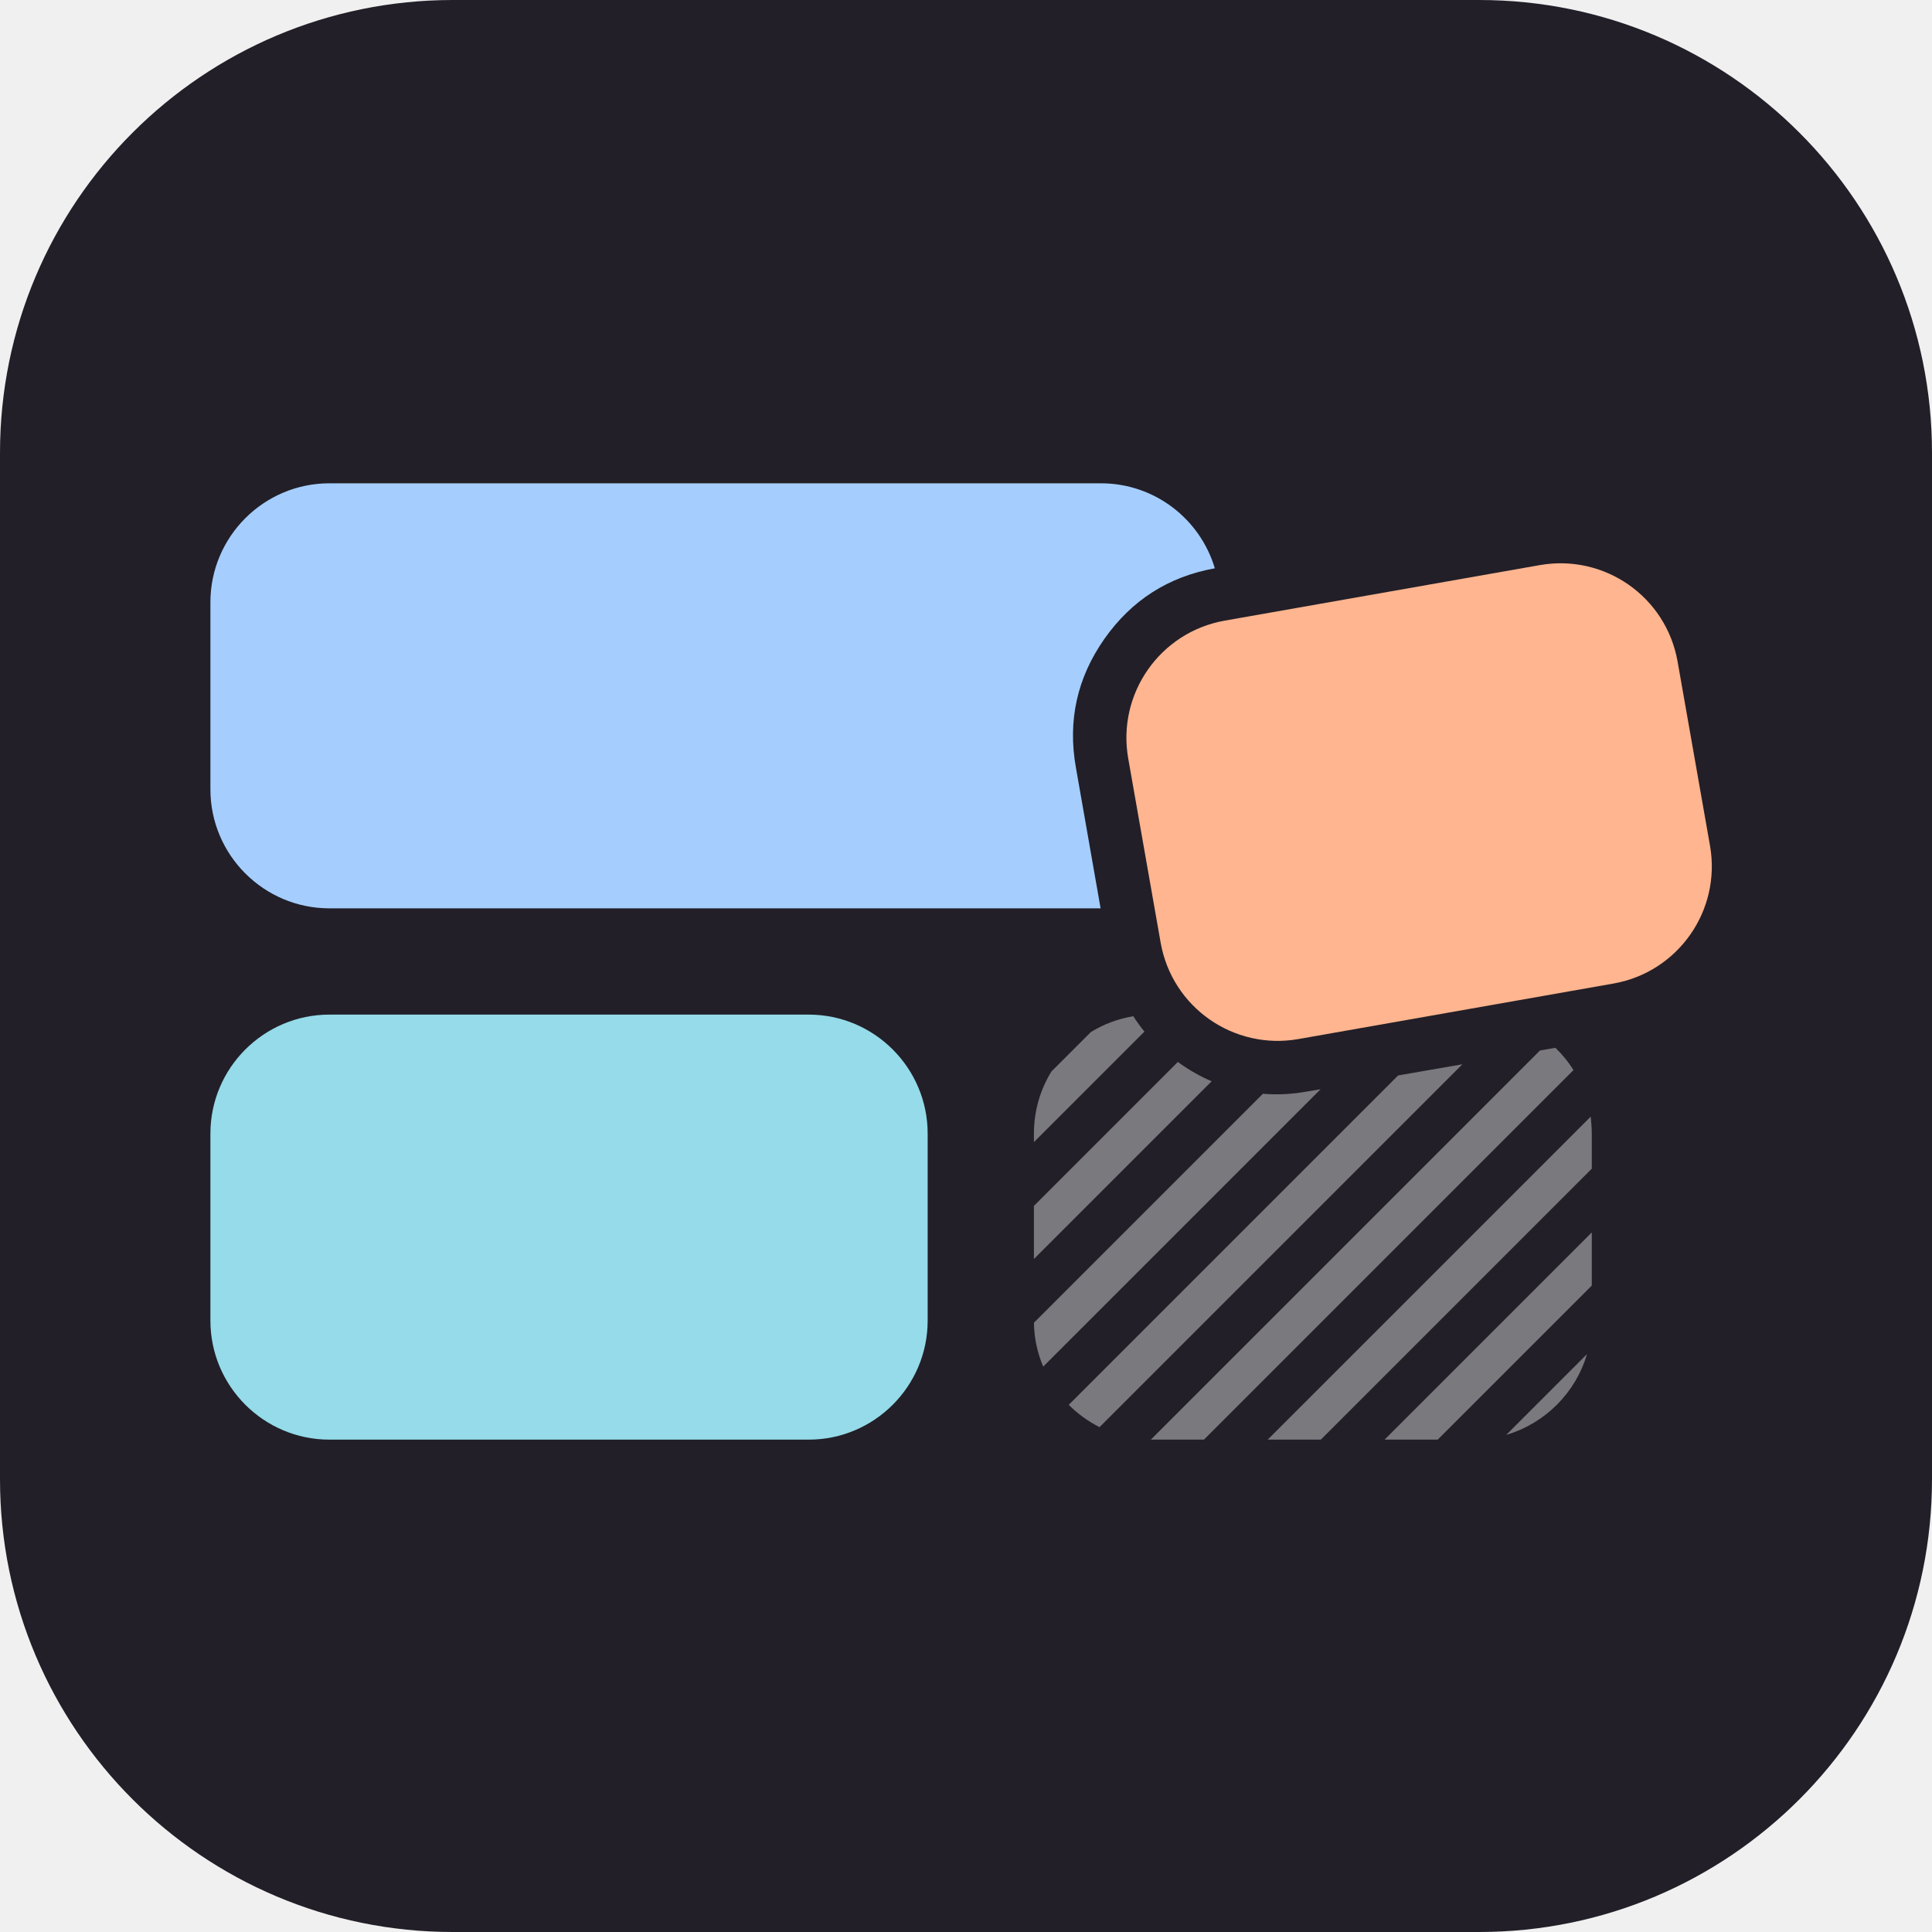
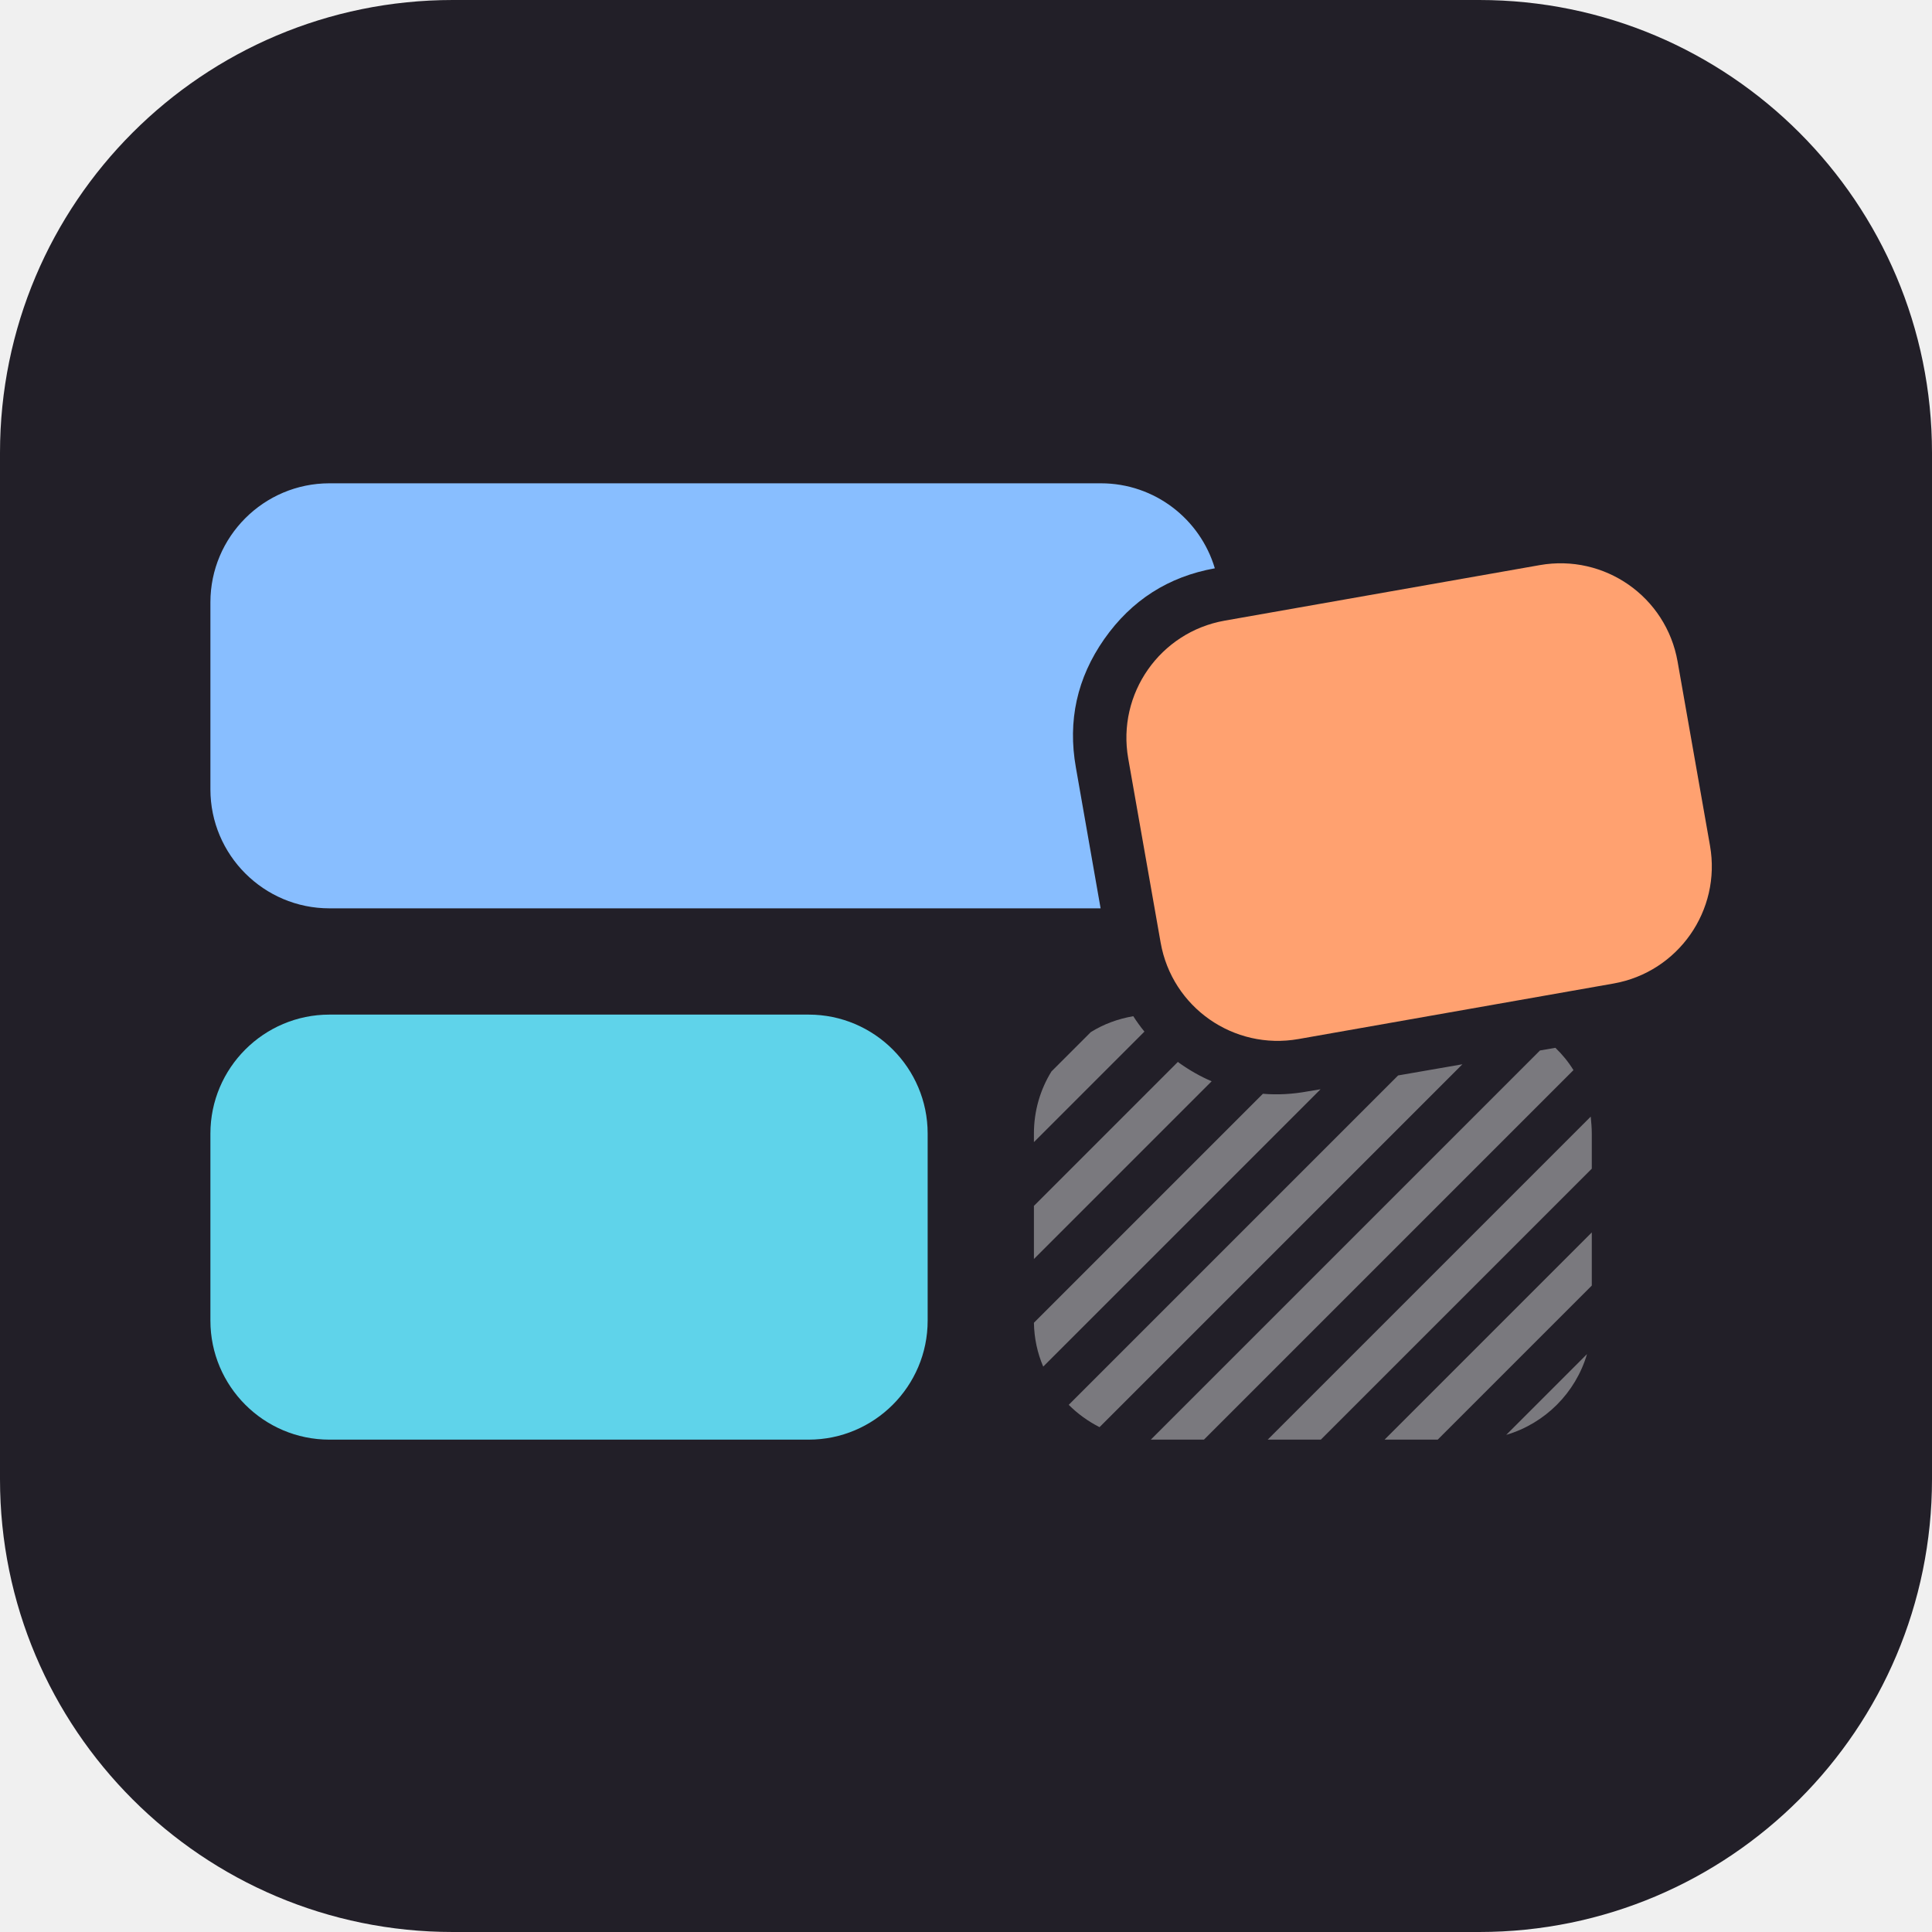
<svg xmlns="http://www.w3.org/2000/svg" viewBox="0 0 64 64" width="256" height="256">
  <rect x="0" y="0" width="64" height="64" rx="15" fill="#221f28" />
  <g transform="matrix(0.88 0 0 0.88 1.69 3.69)">
-     <path d="M10.48 14H39.52C41.55 14 43.26 15.35 43.81 17.2Q41.19 17.67 39.65 19.86Q38.11 22.06 38.58 24.7L39.51 30H10.48C8.01 30 6 27.99 6 25.52V18.48C6 16.01 8.01 14 10.48 14Z" fill="#a5ceff" />
-     <path d="M10.48 34H28.52C30.99 34 33 36.01 33 38.48V45.52C33 47.99 30.99 50 28.52 50H10.48C8.01 50 6 47.99 6 45.52V38.48C6 36.01 8.01 34 10.48 34Z" fill="#95dbe9" />
+     <path d="M10.48 14H39.52C41.55 14 43.26 15.35 43.81 17.2Q41.19 17.67 39.65 19.86Q38.11 22.06 38.58 24.7L39.51 30H10.48C8.01 30 6 27.99 6 25.52V18.48C6 16.01 8.01 14 10.48 14Z" fill="#88beff" />
+     <path d="M10.48 34H28.52C30.99 34 33 36.01 33 38.48V45.52C33 47.99 30.99 50 28.52 50H10.48C8.01 50 6 47.99 6 45.52V38.48C6 36.01 8.01 34 10.48 34Z" fill="#5fd3ea" />
    <path d="M41.48 50C41.45 50 41.43 50 41.4 50L56.05 35.35L56.63 35.25C56.89 35.5 57.12 35.78 57.31 36.09L43.4 50ZM39.47 49.53C39.04 49.31 38.65 49.03 38.31 48.69L50.71 36.29L53.13 35.87ZM45.8 50 57.96 37.84C57.98 38.05 58 38.26 58 38.48V39.8L47.8 50ZM37.35 47.25C37.13 46.74 37.01 46.18 37 45.6L45.62 36.98Q46.44 37.05 47.31 36.89L47.79 36.81ZM50.2 50 58 42.2V44.2L52.2 50ZM37 43.2V41.2L42.42 35.78Q42.44 35.8 42.47 35.82Q43.06 36.24 43.69 36.51ZM40.74 34.06Q40.93 34.36 41.16 34.64L37 38.8V38.48C37 37.62 37.24 36.82 37.66 36.14L39.14 34.66C39.62 34.36 40.16 34.16 40.74 34.06ZM57.82 46.78C57.39 48.24 56.24 49.39 54.78 49.82Z" fill="#ffffff" fill-opacity="0.4" />
-     <path d="M44.18 19.17 56.04 17.08C58.48 16.65 60.8 18.27 61.23 20.71L62.45 27.64C62.88 30.08 61.25 32.4 58.82 32.83L46.96 34.92C44.52 35.35 42.2 33.73 41.77 31.29L40.55 24.36C40.12 21.92 41.75 19.6 44.18 19.17Z" fill="#ffb58f" />
+     <path d="M44.18 19.17 56.04 17.08C58.48 16.65 60.8 18.27 61.23 20.71L62.45 27.64C62.88 30.08 61.25 32.4 58.82 32.83L46.96 34.92C44.52 35.35 42.2 33.73 41.77 31.29L40.55 24.36C40.12 21.92 41.75 19.6 44.18 19.17Z" fill="#ffa170" />
  </g>
</svg>
